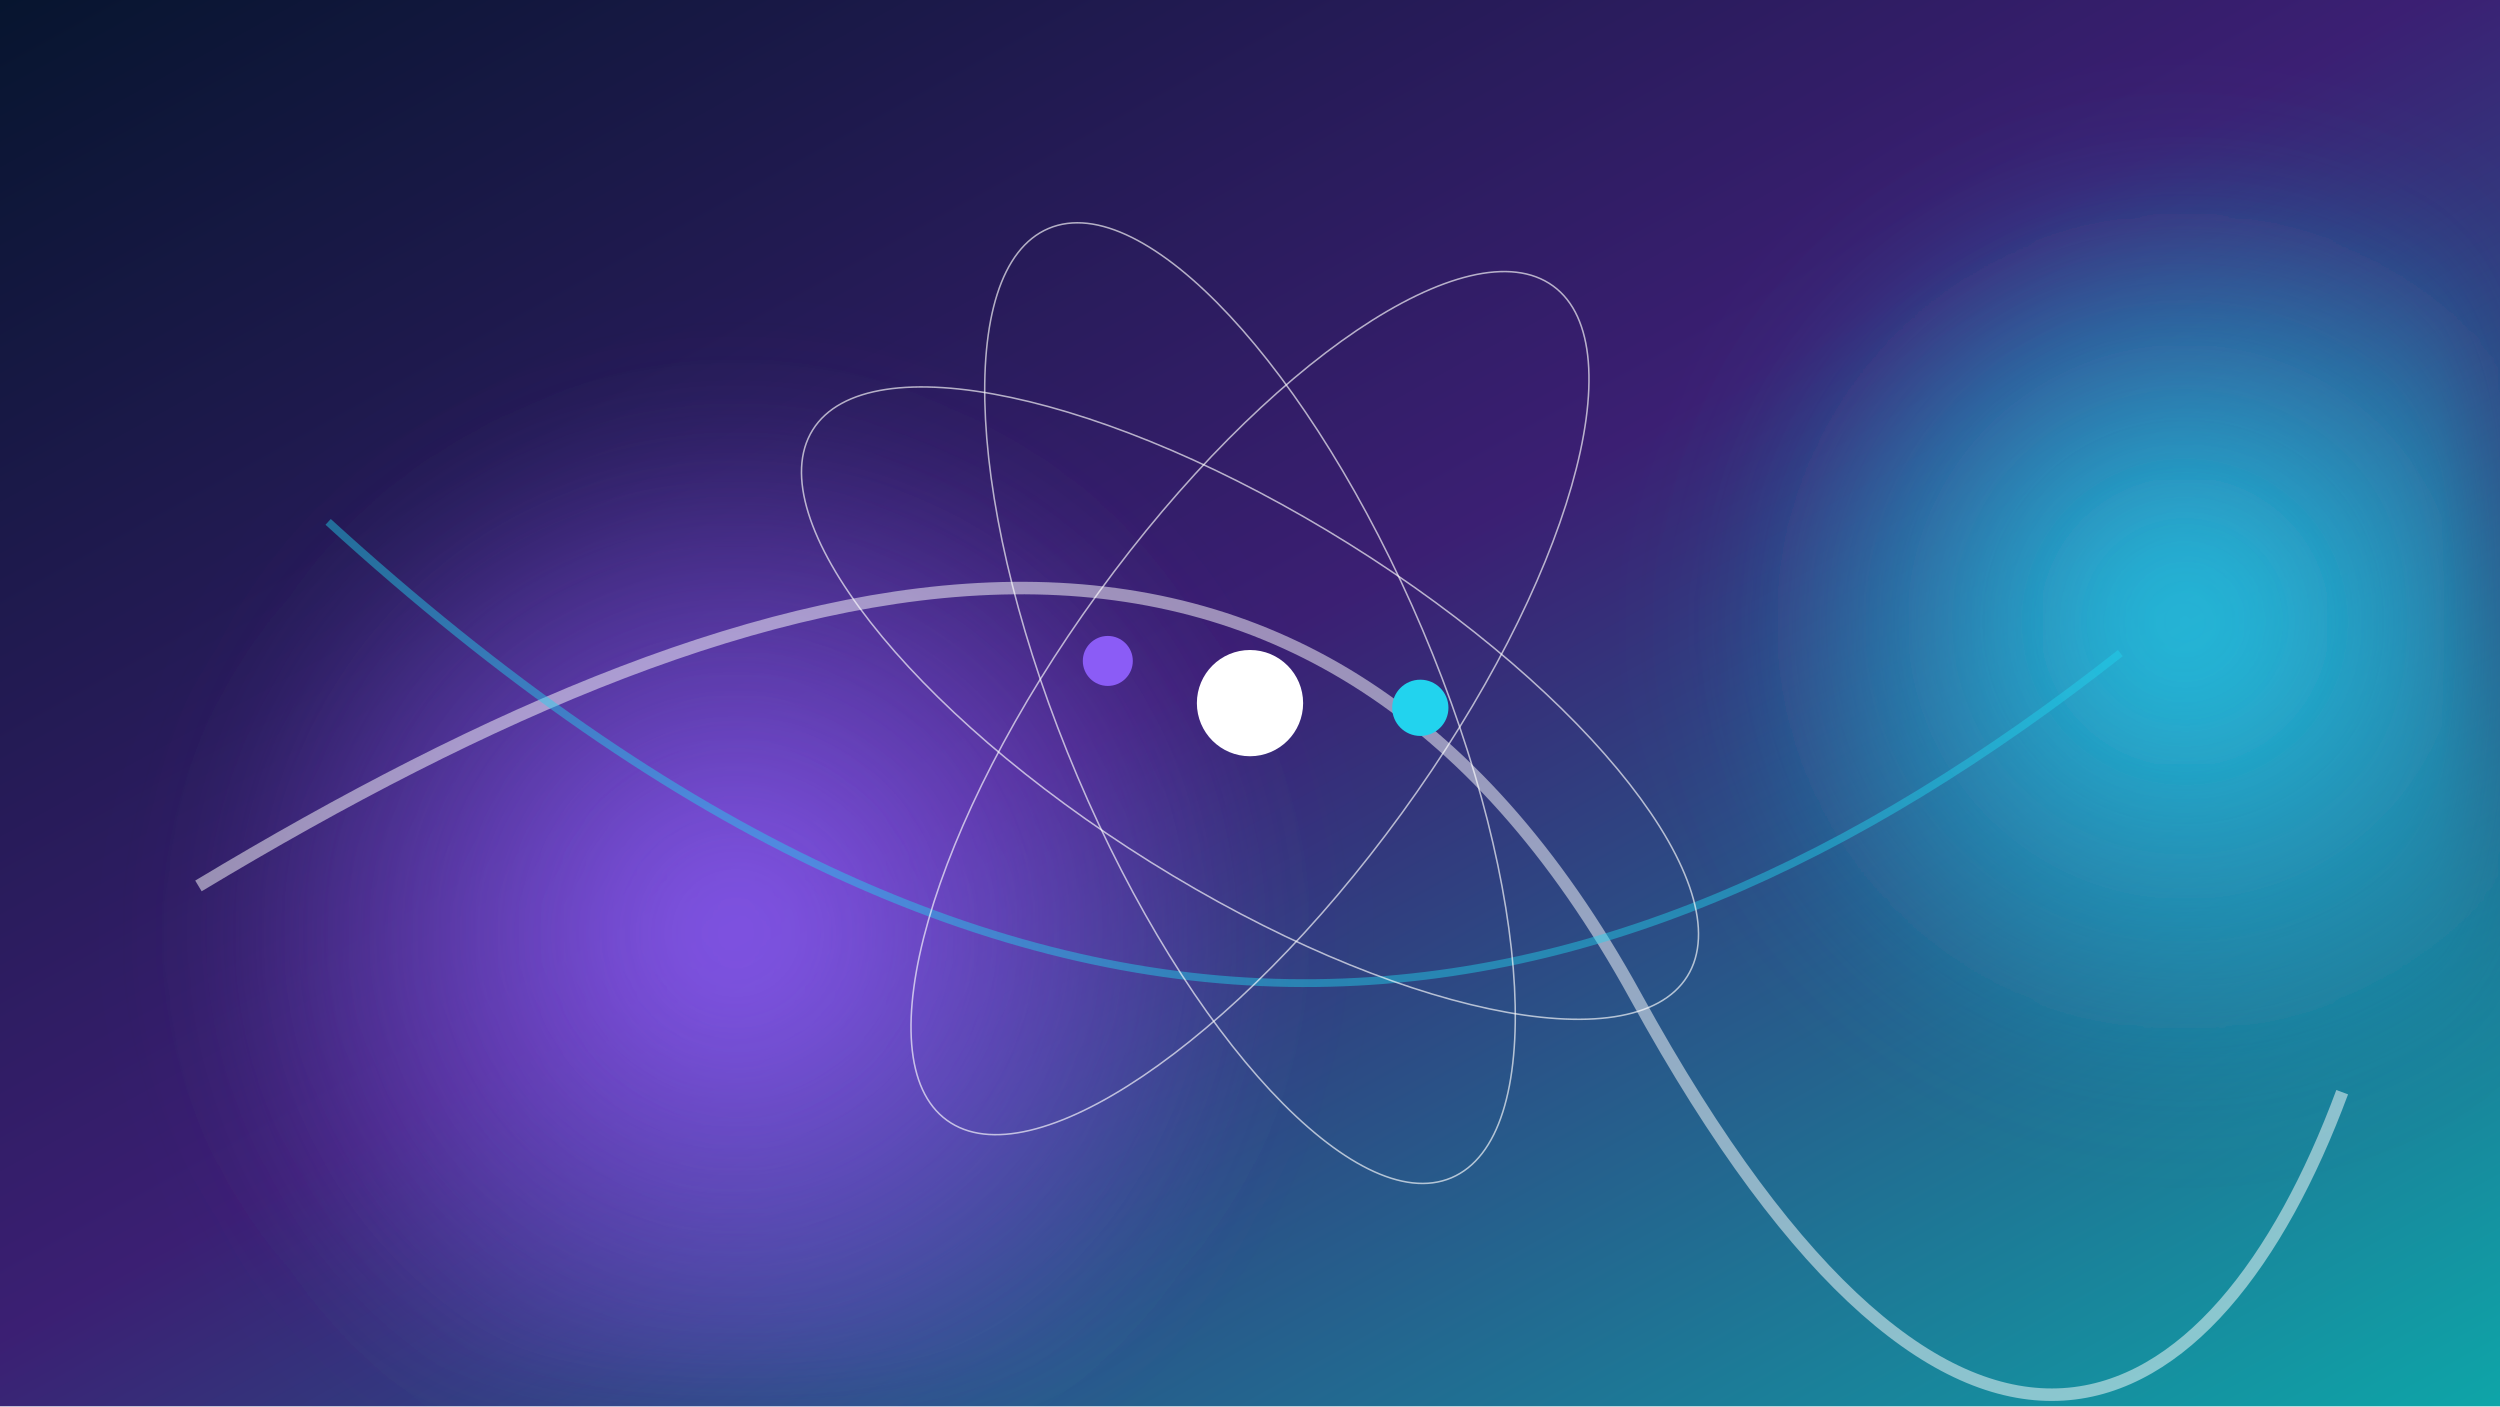
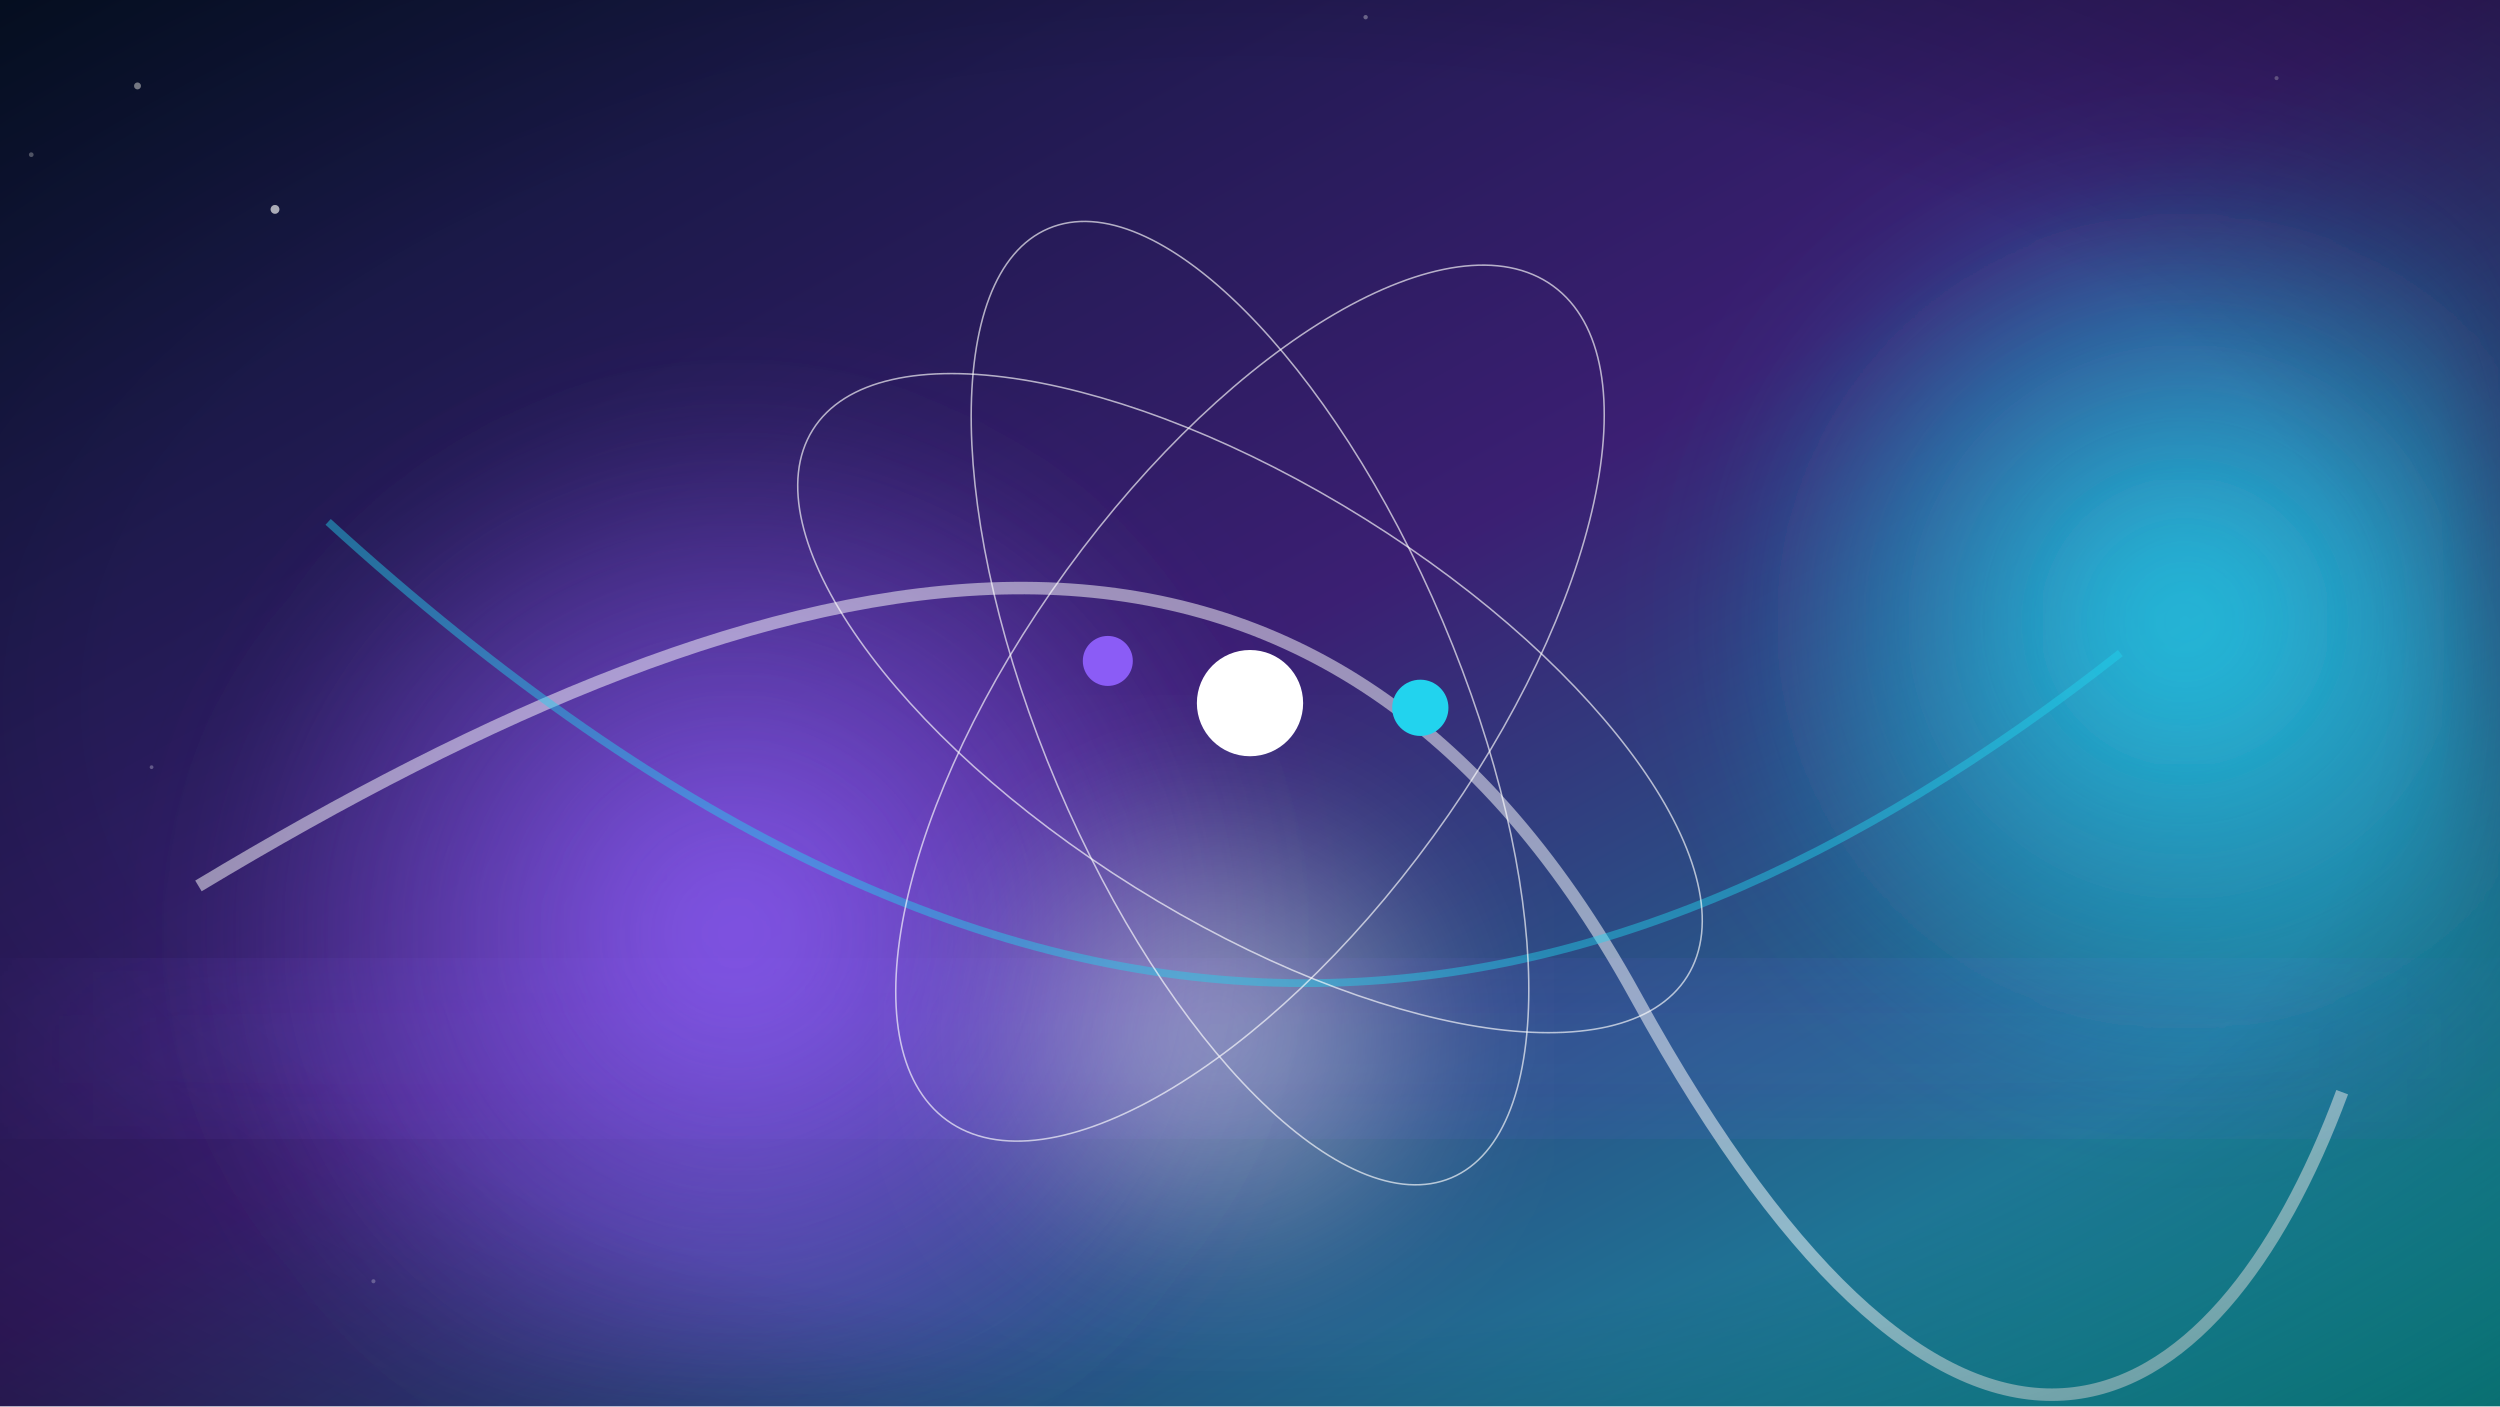
<svg xmlns="http://www.w3.org/2000/svg" viewBox="0 0 1600 900" role="img" aria-labelledby="title desc">
  <defs>
    <linearGradient id="bg" x1="0" y1="0" x2="1" y2="1">
      <stop stop-color="#07152f" />
      <stop offset=".48" stop-color="#3b1f73" />
      <stop offset="1" stop-color="#0ea5a8" />
    </linearGradient>
    <radialGradient id="g1">
      <stop stop-color="#8b5cf6" stop-opacity=".95" />
      <stop offset="1" stop-color="#8b5cf6" stop-opacity="0" />
    </radialGradient>
    <radialGradient id="g2">
      <stop stop-color="#22d3ee" stop-opacity=".9" />
      <stop offset="1" stop-color="#22d3ee" stop-opacity="0" />
    </radialGradient>
+     <radialGradient id="g3">
+       <stop stop-color="#fff" stop-opacity=".5" />
+       <stop offset="1" stop-color="#fff" stop-opacity="0" />
+     </radialGradient>
+     <radialGradient id="vignette" cx=".5" cy=".5" r=".75">
+       <stop offset=".6" stop-color="#000" stop-opacity="0" />
+       <stop offset="1" stop-color="#000" stop-opacity=".38" />
+     </radialGradient>
    <filter id="blur">
      <feGaussianBlur stdDeviation="40" />
    </filter>
+     <filter id="blurSoft">
+       <feGaussianBlur stdDeviation="70" />
+     </filter>
  </defs>
  <rect width="1600" height="900" fill="url(#bg)" />
+   <circle cx="88" cy="55" r="2.2" fill="#fff" opacity="0.34" />
+   <circle cx="20" cy="99" r="1.5" fill="#fff" opacity="0.20" />
+   <circle cx="1457" cy="50" r="1.3" fill="#fff" opacity="0.17" />
+   <circle cx="874" cy="11" r="1.4" fill="#fff" opacity="0.19" />
+   <circle cx="239" cy="820" r="1.3" fill="#fff" opacity="0.17" />
+   <circle cx="97" cy="491" r="1.2" fill="#fff" opacity="0.15" />
+   <circle cx="176" cy="134" r="2.8" fill="#fff" opacity="0.47" />
+   <circle cx="88" cy="55" r="2.2" fill="#fff" opacity="0.34" />
+   <circle cx="20" cy="99" r="1.5" fill="#fff" opacity="0.20" />
+   <circle cx="1457" cy="50" r="1.3" fill="#fff" opacity="0.17" />
+   <circle cx="874" cy="11" r="1.4" fill="#fff" opacity="0.19" />
+   <circle cx="239" cy="820" r="1.3" fill="#fff" opacity="0.17" />
+   <circle cx="97" cy="491" r="1.2" fill="#fff" opacity="0.15" />
+   <circle cx="176" cy="134" r="2.8" fill="#fff" opacity="0.47" />
+   <path d="M-50 719C443 579 744 742 1689 623" fill="none" stroke="#8b5cf6" stroke-opacity=".22" stroke-width="140" filter="url(#blurSoft)" />
  <circle cx="471" cy="597" r="347" fill="url(#g1)" filter="url(#blur)" />
  <circle cx="1398" cy="398" r="302" fill="url(#g2)" filter="url(#blur)" />
+   <circle cx="778" cy="661" r="180" fill="url(#g3)" filter="url(#blur)" />
  <path d="M127 567C499 343 839 259 1047 638s371 279 452 61" fill="none" stroke="#fff" stroke-opacity=".5" stroke-width="8" />
  <path d="M210 334C658 743 1019 684 1357 418" fill="none" stroke="#22d3ee" stroke-opacity=".45" stroke-width="5" />
  <g fill="none" stroke="#fff" stroke-opacity=".65">
-     <ellipse cx="800" cy="450" rx="330" ry="120" transform="rotate(32 800 450)" />
-     <ellipse cx="800" cy="450" rx="330" ry="120" transform="rotate(-54 800 450)" />
-     <ellipse cx="800" cy="450" rx="330" ry="120" transform="rotate(67 800 450)" />
+     <ellipse cx="800" cy="450" rx="330" ry="139" transform="rotate(32 800 450)" />
+     <ellipse cx="800" cy="450" rx="330" ry="145" transform="rotate(-54 800 450)" />
+     <ellipse cx="800" cy="450" rx="330" ry="134" transform="rotate(67 800 450)" />
  </g>
  <circle cx="800" cy="450" r="34" fill="#fff" />
  <circle cx="709" cy="423" r="16" fill="#8b5cf6" />
  <circle cx="909" cy="453" r="18" fill="#22d3ee" />
+   <rect width="1600" height="900" fill="url(#vignette)" />
</svg>
